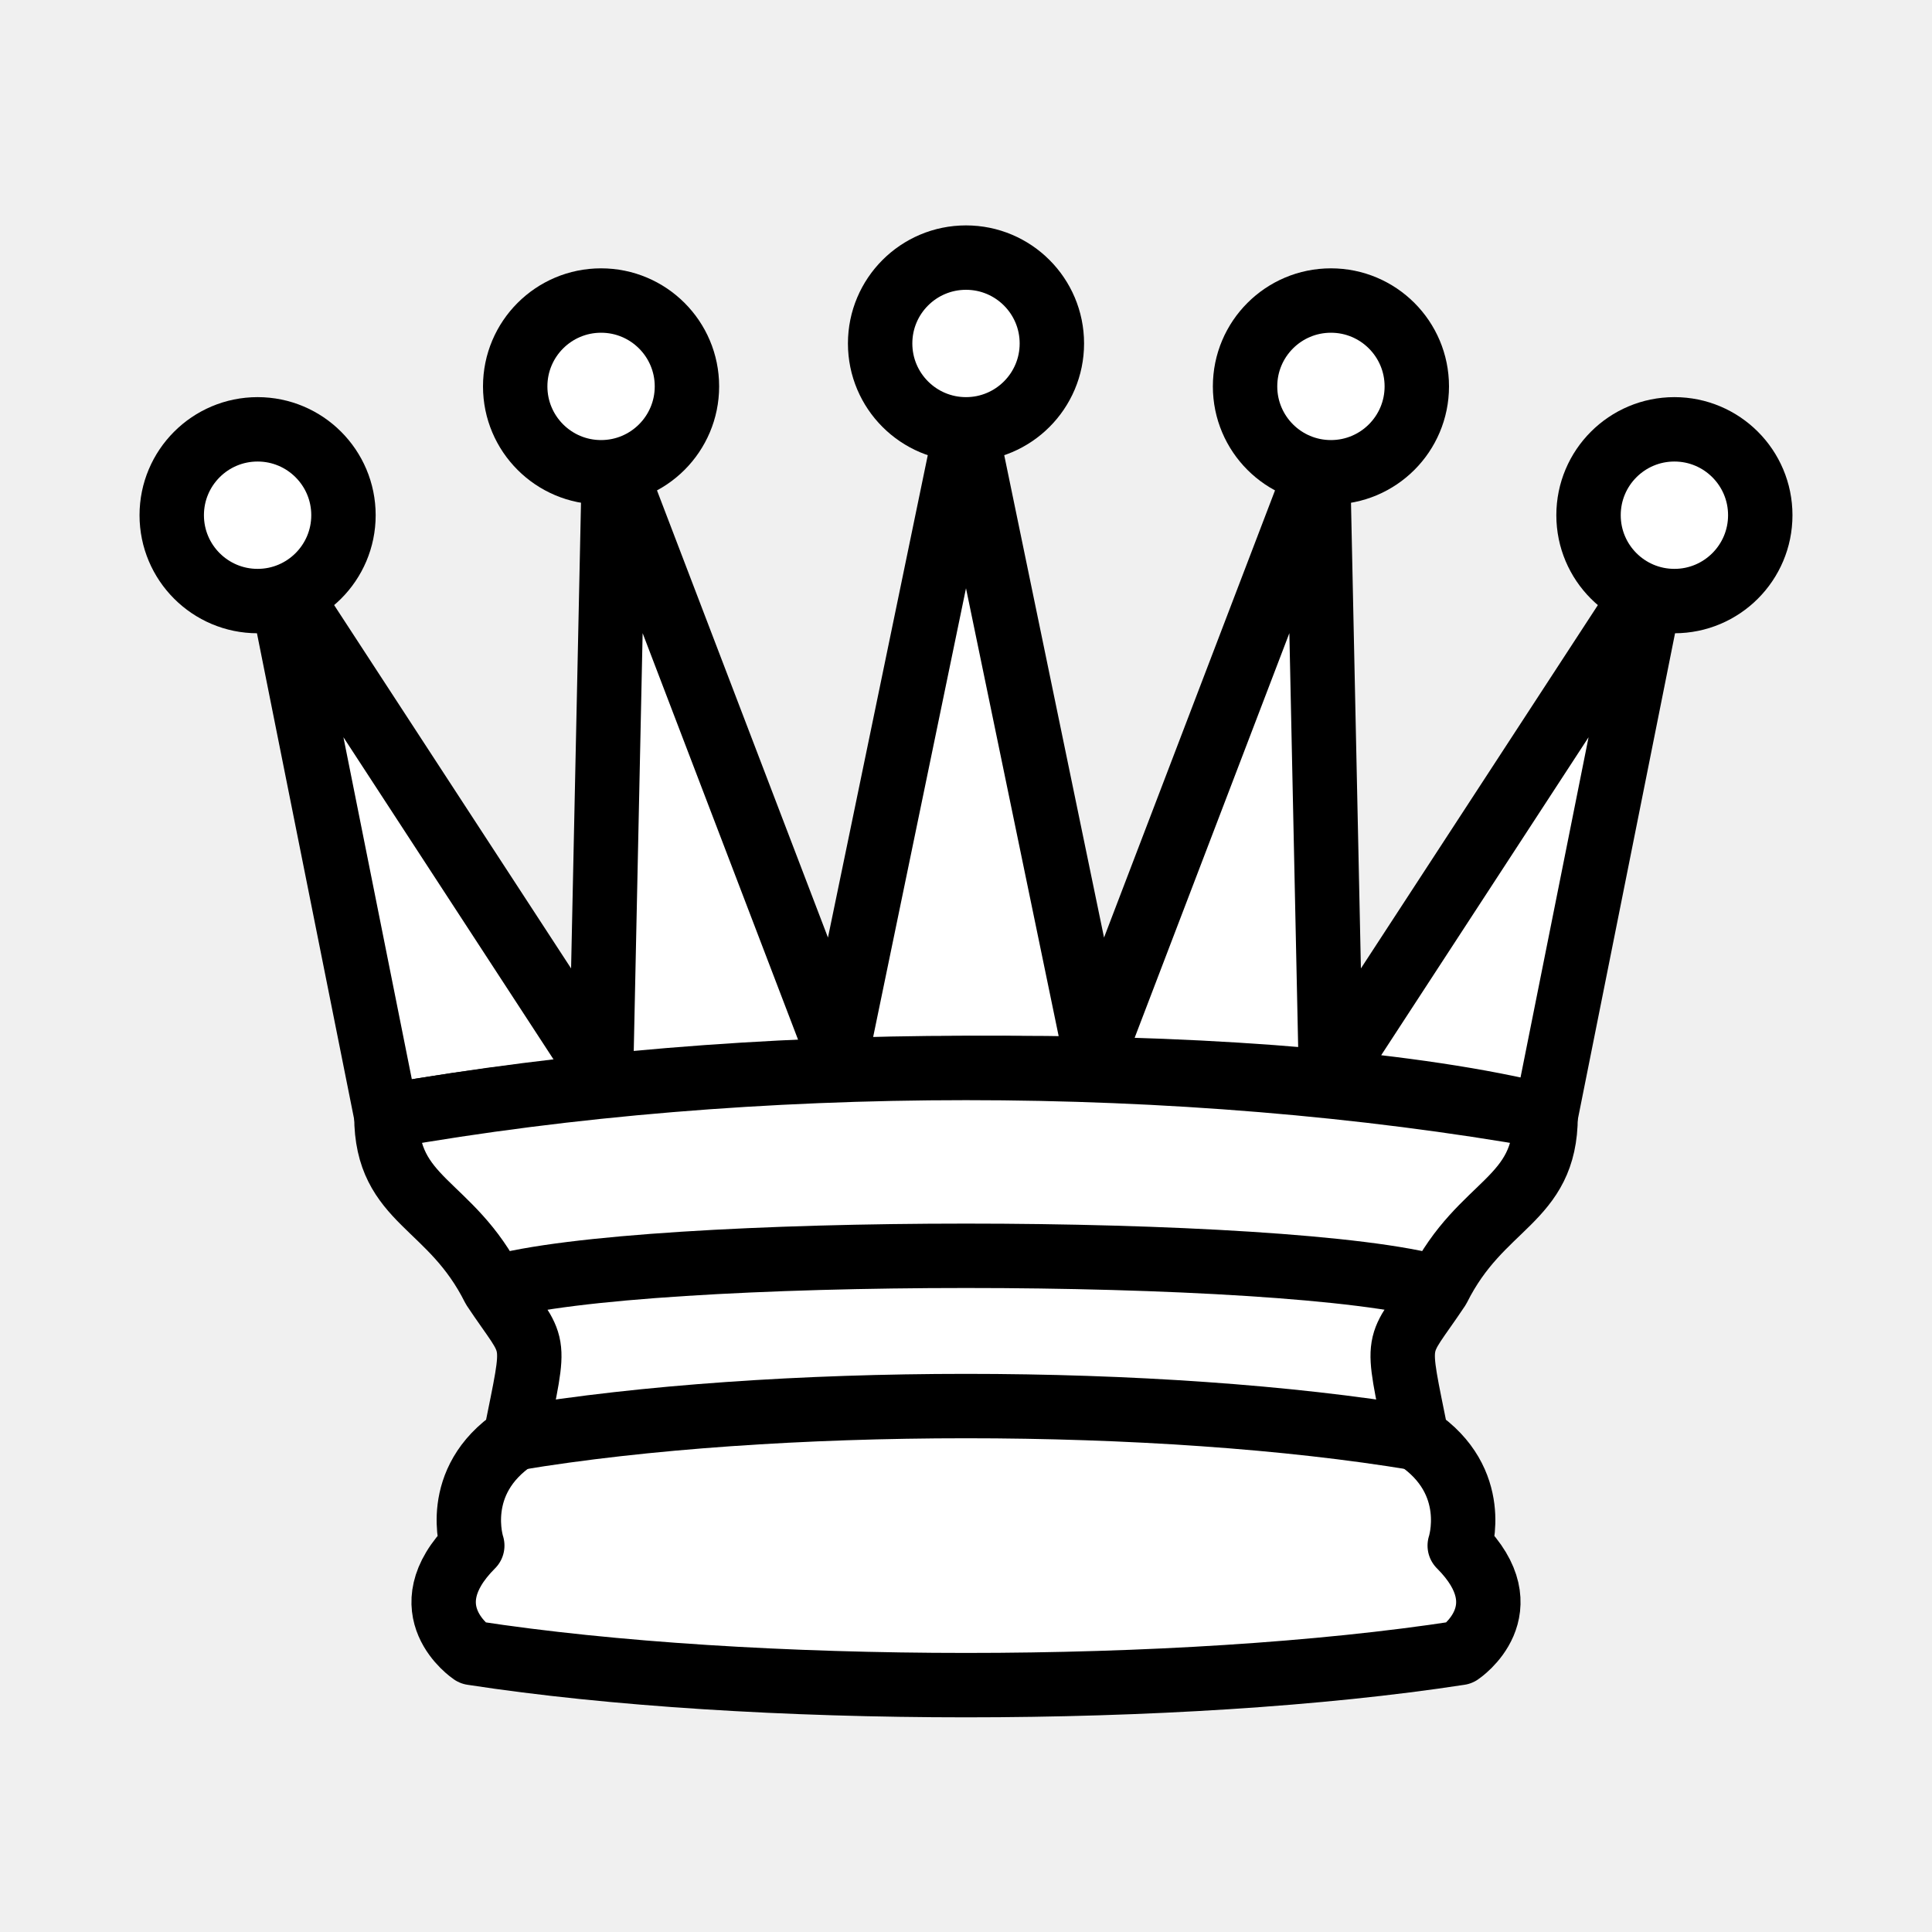
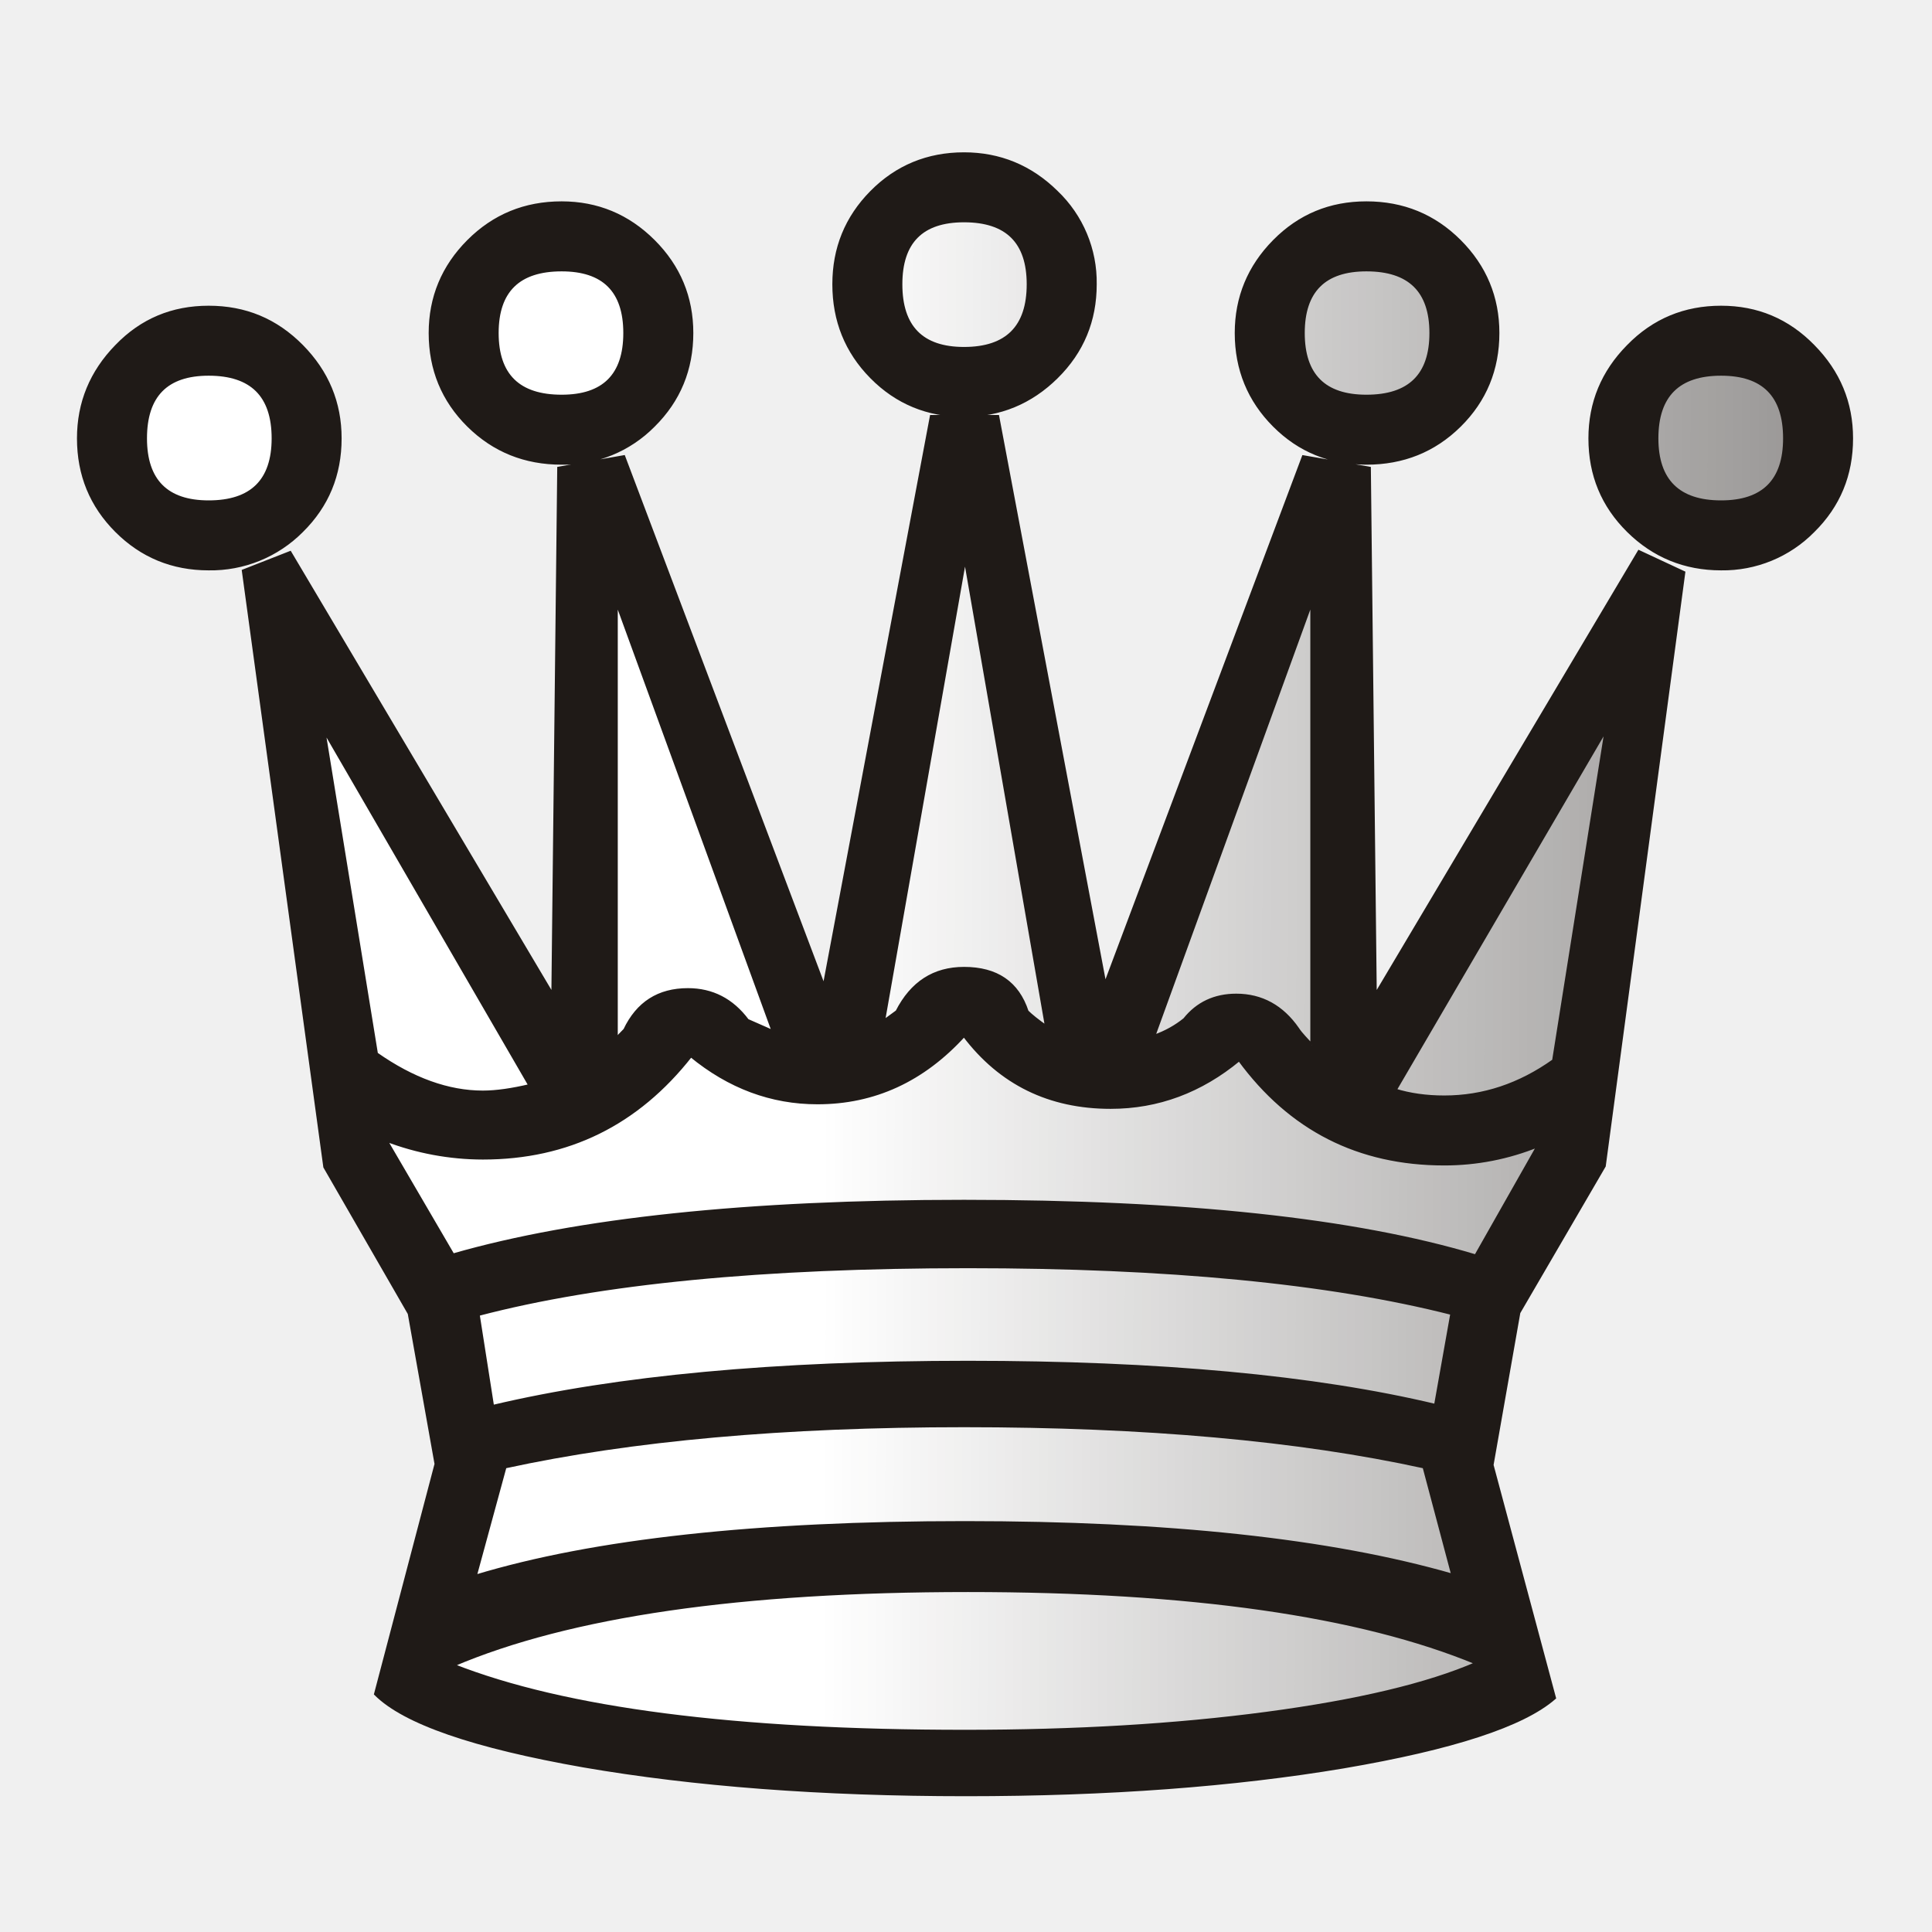
- <svg xmlns="http://www.w3.org/2000/svg" version="1.1" width="45" height="45">
-   <g style="fill:#ffffff;stroke:#000000;stroke-width:1.5;stroke-linejoin:round">
-     <path d="M 9,26 C 17.5,24.5 30,24.5 36,26 L 38.5,13.5 L 31,25 L 30.7,10.9 L 25.5,24.5 L 22.5,10 L 19.5,24.5 L 14.3,10.9 L 14,25 L 6.5,13.5 L 9,26 z" />
-     <path d="M 9,26 C 9,28 10.5,28 11.5,30 C 12.5,31.5 12.5,31 12,33.5 C 10.5,34.5 11,36 11,36 C 9.5,37.5 11,38.5 11,38.5 C 17.5,39.5 27.5,39.5 34,38.5 C 34,38.5 35.5,37.5 34,36 C 34,36 34.5,34.5 33,33.5 C 32.5,31 32.5,31.5 33.5,30 C 34.5,28 36,28 36,26 C 27.5,24.5 17.5,24.5 9,26 z" />
-     <path d="M 11.5,30 C 15,29 30,29 33.5,30" style="fill:none" />
-     <path d="M 12,33.5 C 18,32.5 27,32.5 33,33.5" style="fill:none" />
-     <circle cx="6" cy="12" r="2" />
-     <circle cx="14" cy="9" r="2" />
-     <circle cx="22.5" cy="8" r="2" />
-     <circle cx="31" cy="9" r="2" />
-     <circle cx="39" cy="12" r="2" />
-   </g>
+ <svg xmlns="http://www.w3.org/2000/svg" style="color-scheme:light only" width="50mm" height="50mm" fill-rule="evenodd" clip-rule="evenodd" image-rendering="optimizeQuality" shape-rendering="geometricPrecision" text-rendering="geometricPrecision" viewBox="0 0 50 50">
+   <linearGradient id="a" x1="21.253" x2="77.641" y1="37.224" y2="37.346" gradientUnits="userSpaceOnUse">
+     <stop offset="0" stop-color="#fff" />
+     <stop offset="1" stop-color="#fff" stop-opacity="0" />
+   </linearGradient>
+   <path fill="#1f1a17" stroke="#1f1a17" stroke-width=".076" d="M44.541 14.723c-.94 0-1.744-.33-2.404-.982s-.991-1.448-.991-2.396q0-1.385.99-2.388c.66-.677 1.465-1.007 2.405-1.007.931 0 1.727.33 2.388 1.007.66.67.99 1.465.99 2.388 0 .948-.33 1.744-.99 2.396a3.28 3.28 0 0 1-2.388.982zm-4.31 29.219c-.812.71-2.633 1.304-5.46 1.786-2.828.474-6.088.72-9.771.72-3.75 0-7.053-.254-9.898-.745-2.844-.5-4.64-1.118-5.384-1.863l1.566-5.952-.694-3.895L8.405 30.2 6.297 14.774l1.21-.474 6.8 11.455.152-13.64 1.685-.296 5.182 13.716 2.776-14.757h1.72l2.776 14.706L33.73 11.82l1.71.296.153 13.64 6.824-11.48 1.16.541-2.058 15.359-2.21 3.793-.694 3.945zM14.535 11.988c-.948 0-1.752-.321-2.413-.973-.66-.652-.99-1.456-.99-2.396 0-.923.33-1.719.99-2.38s1.465-.99 2.413-.99c.923 0 1.719.33 2.38.99s.99 1.457.99 2.38c0 .94-.33 1.744-.99 2.396a3.266 3.266 0 0 1-2.38.973zM5.4 14.723c-.94 0-1.736-.33-2.388-.982s-.982-1.448-.982-2.396c0-.923.33-1.719.982-2.388C3.664 8.28 4.46 7.95 5.4 7.95c.948 0 1.744.33 2.413 1.007.66.67.99 1.465.99 2.388 0 .948-.33 1.744-.99 2.396a3.323 3.323 0 0 1-2.413.982zm19.55-3.97c-.94 0-1.745-.33-2.397-.991-.652-.66-.974-1.465-.974-2.405 0-.931.322-1.727.974-2.387s1.456-.99 2.396-.99c.923 0 1.727.33 2.396.99a3.23 3.23 0 0 1 1 2.387c0 .94-.33 1.744-1 2.405-.669.66-1.473.99-2.396.99zm10.413 1.235c-.94 0-1.736-.321-2.387-.973-.652-.652-.983-1.456-.983-2.396 0-.923.33-1.719.983-2.38s1.447-.99 2.387-.99c.948 0 1.753.33 2.413.99s.99 1.457.99 2.38c0 .94-.33 1.744-.99 2.396s-1.465.973-2.413.973z" />
+   <path fill="url(#a)" stroke="#1f1a17" stroke-width=".076" d="M38.217 43.044c-3.023-1.253-7.417-1.88-13.166-1.88-5.876 0-10.313.644-13.327 1.931 2.896 1.143 7.316 1.71 13.25 1.71 2.845 0 5.445-.152 7.798-.465 2.363-.314 4.175-.745 5.445-1.296zM24.949 9.017c1.11 0 1.66-.56 1.66-1.66 0-1.092-.55-1.642-1.66-1.642-1.092 0-1.634.55-1.634 1.642 0 1.1.542 1.66 1.634 1.66zm12.624 24.976c-3.192-.812-7.366-1.21-12.522-1.21-5.292 0-9.517.406-12.675 1.236l.373 2.379c3.217-.762 7.323-1.143 12.302-1.143 4.944 0 8.975.372 12.099 1.117zm.618-1.49 1.617-2.853a6.432 6.432 0 0 1-2.43.474c-2.218 0-3.987-.897-5.308-2.7-.99.82-2.1 1.235-3.328 1.235-1.583 0-2.853-.618-3.793-1.862-1.058 1.16-2.32 1.744-3.793 1.744-1.194 0-2.286-.406-3.276-1.22-1.389 1.77-3.184 2.65-5.385 2.65a7.055 7.055 0 0 1-2.506-.465l1.735 2.972c3.21-.923 7.62-1.389 13.225-1.389 5.707 0 10.118.474 13.242 1.414zm-11.108-5.926-2.108-12.133-2.109 11.989c.051-.034.161-.119.348-.254.38-.745.956-1.118 1.735-1.118.847 0 1.389.373 1.634 1.118.102.101.271.237.5.398zm6.866.474V15.56l-4.09 11.261c.314-.11.577-.262.797-.44.33-.415.779-.627 1.338-.627.66 0 1.193.297 1.591.872.043.068.102.136.17.212.067.076.135.144.194.212zm-13.936-.347L15.95 15.562v11.336c.043-.067.119-.144.22-.245.33-.694.872-1.042 1.634-1.042.627 0 1.143.263 1.541.796.449.195.67.297.67.297zm-6.3 1.388L8.38 18.89l1.363 8.382c.94.66 1.863.99 2.752.99.347 0 .753-.059 1.219-.169zm22.395.119c.381.118.805.178 1.27.178 1.008 0 1.948-.314 2.828-.94l1.363-8.585zm1.49 12.556-.745-2.803c-3.242-.71-7.205-1.066-11.904-1.066-4.648 0-8.61.355-11.878 1.066l-.771 2.828c3.073-.931 7.298-1.388 12.675-1.388 5.24 0 9.448.448 12.623 1.363zM14.535 10.253c1.084 0 1.634-.542 1.634-1.634s-.55-1.634-1.634-1.634c-1.109 0-1.668.542-1.668 1.634s.56 1.634 1.668 1.634zm20.828 0c1.11 0 1.668-.542 1.668-1.634s-.559-1.634-1.668-1.634c-1.083 0-1.634.542-1.634 1.634s.55 1.634 1.634 1.634zM5.4 12.988c1.109 0 1.668-.55 1.668-1.643 0-1.11-.56-1.66-1.668-1.66-1.084 0-1.634.55-1.634 1.66 0 1.092.55 1.643 1.634 1.643zm39.141 0c1.092 0 1.643-.55 1.643-1.643 0-1.11-.55-1.66-1.643-1.66-1.1 0-1.66.55-1.66 1.66 0 1.092.56 1.643 1.66 1.643z" />
</svg>
